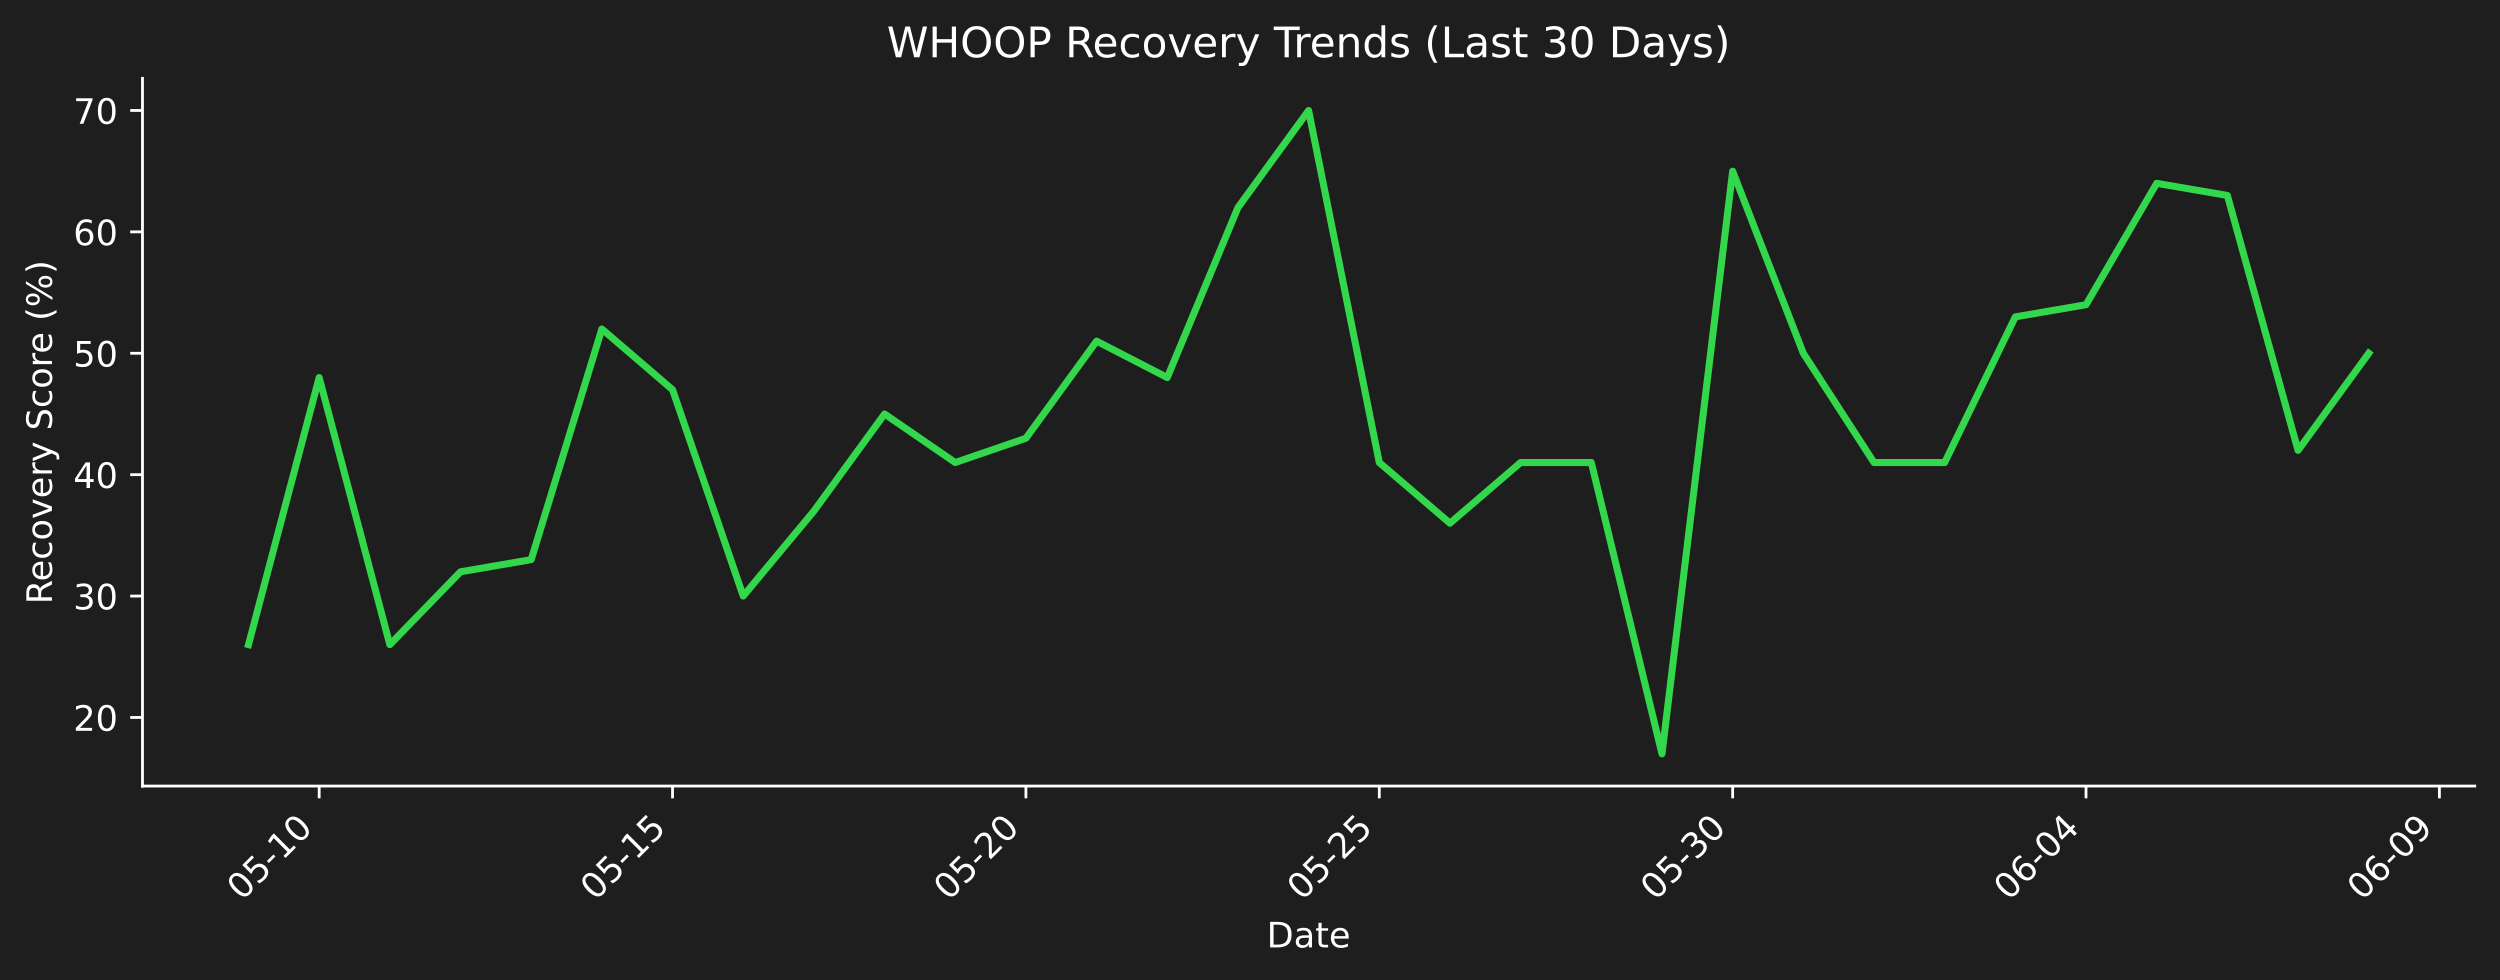
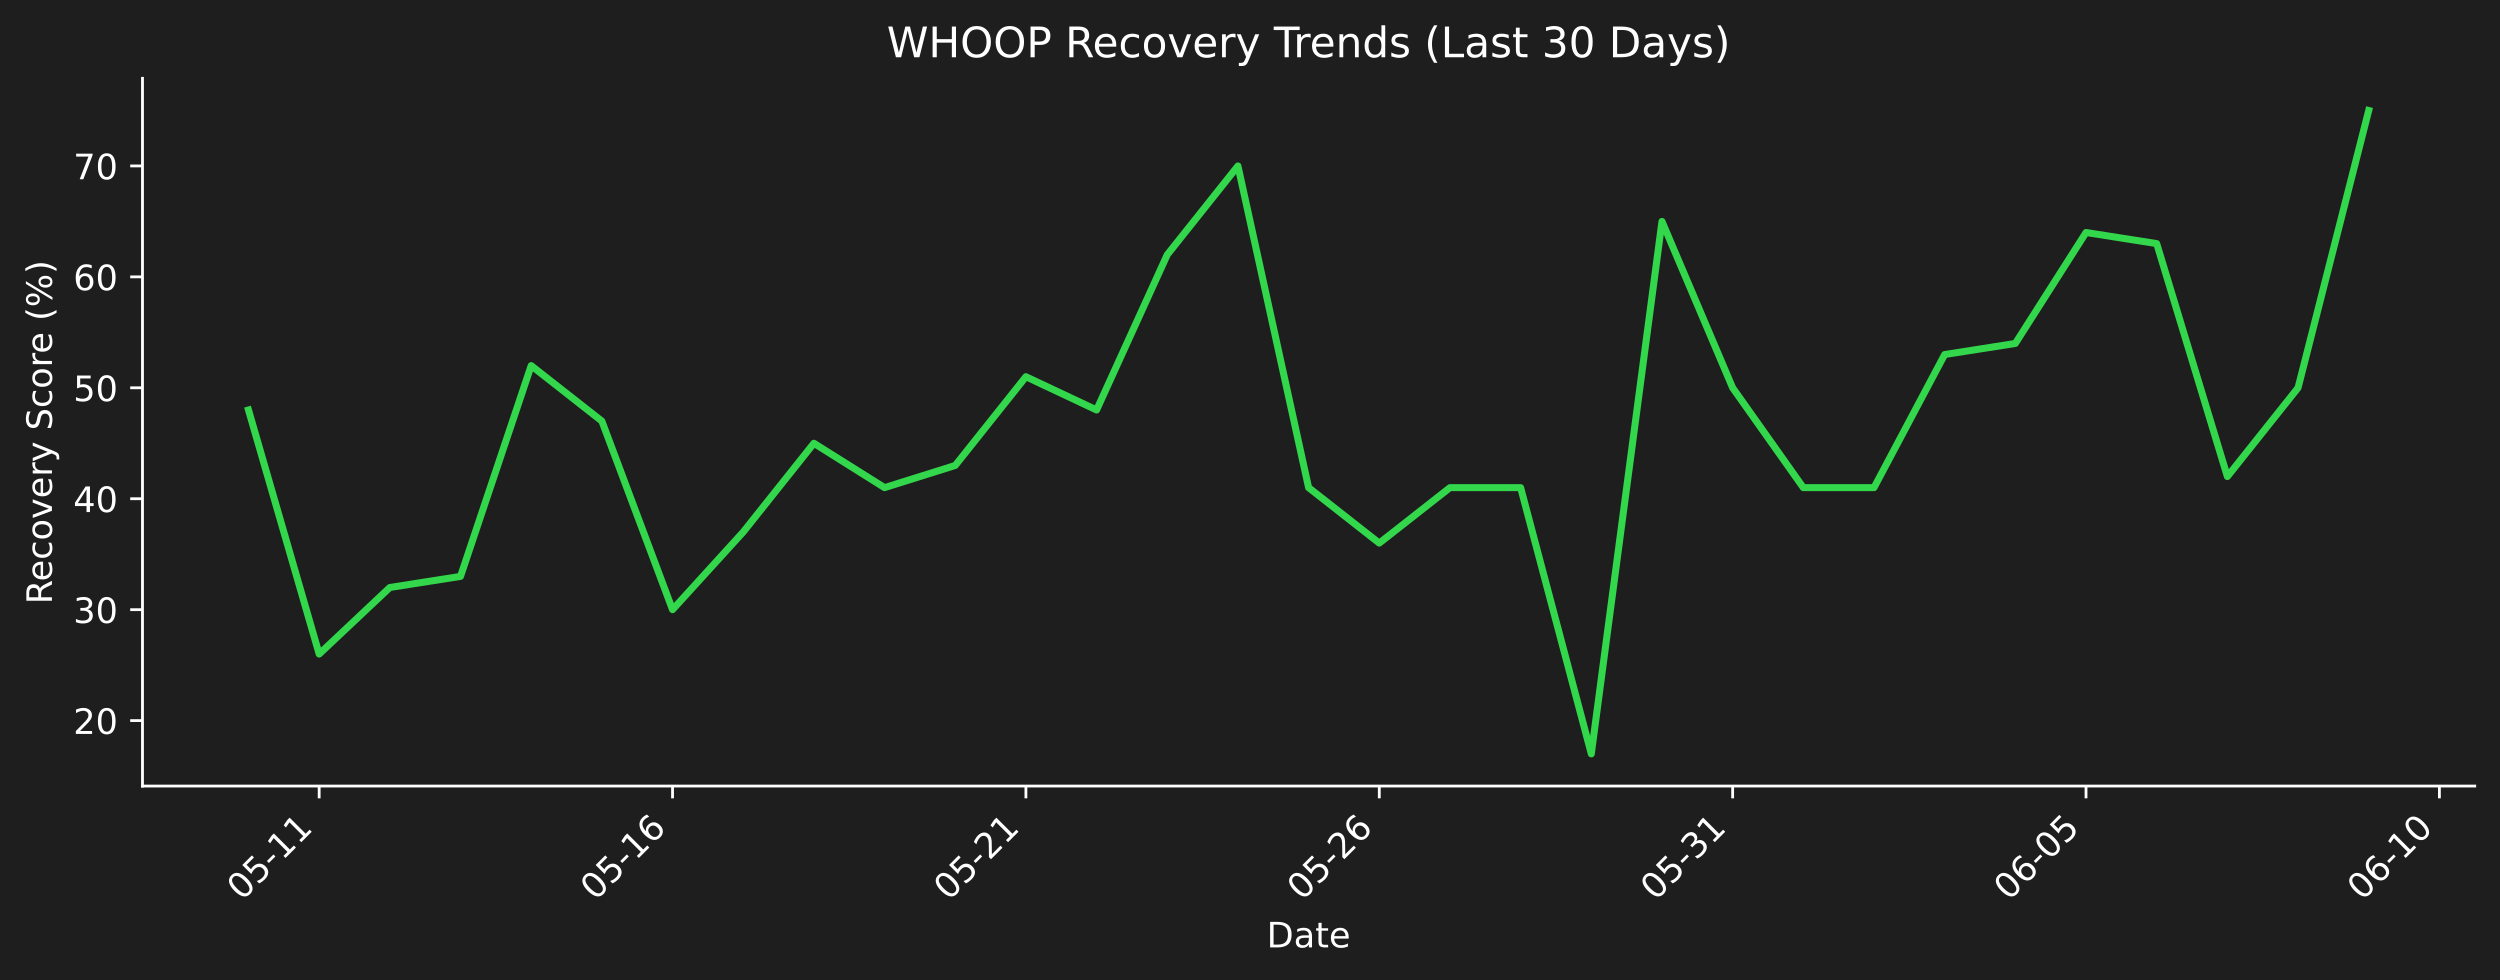
<svg xmlns="http://www.w3.org/2000/svg" xmlns:xlink="http://www.w3.org/1999/xlink" width="712.433pt" height="279.271pt" viewBox="0 0 712.433 279.271" version="1.1">
  <defs>
    <style type="text/css">*{stroke-linejoin: round; stroke-linecap: butt}</style>
  </defs>
  <g id="figure_1">
    <g id="patch_1">
      <path d="M 0 279.271  L 712.433 279.271  L 712.433 0  L 0 0  z " style="fill: #1e1e1e" />
    </g>
    <g id="axes_1">
      <g id="patch_2">
        <path d="M 40.603 224.002  L 705.233 224.002  L 705.233 22.318  L 40.603 22.318  L 40.603 224.002  z " style="fill: none" />
      </g>
      <g id="matplotlib.axis_1">
        <g id="xtick_1">
          <g id="line2d_1">
            <defs>
-               <path id="maf3c6e28db" d="M 0 0  L 0 3.5  " style="stroke: #ffffff; stroke-width: 0.8" />
+               <path id="m9a985e7b4c" d="M 0 0  L 0 3.5  " style="stroke: #ffffff; stroke-width: 0.8" />
            </defs>
            <g>
-               <use xlink:href="#maf3c6e28db" x="90.954" y="224.002" style="fill: #ffffff; stroke: #ffffff; stroke-width: 0.8" />
+               <use xlink:href="#m9a985e7b4c" x="90.954" y="224.002" style="fill: #ffffff; stroke: #ffffff; stroke-width: 0.8" />
            </g>
          </g>
          <g id="text_1">
            <g style="fill: #ffffff" transform="translate(68.93635 256.9221) rotate(-45) scale(0.1 -0.1)">
              <defs>
                <path id="DejaVuSans-30" d="M 2034 4250  Q 1547 4250 1301 3770  Q 1056 3291 1056 2328  Q 1056 1369 1301 889  Q 1547 409 2034 409  Q 2525 409 2770 889  Q 3016 1369 3016 2328  Q 3016 3291 2770 3770  Q 2525 4250 2034 4250  z M 2034 4750  Q 2819 4750 3233 4129  Q 3647 3509 3647 2328  Q 3647 1150 3233 529  Q 2819 -91 2034 -91  Q 1250 -91 836 529  Q 422 1150 422 2328  Q 422 3509 836 4129  Q 1250 4750 2034 4750  z " transform="scale(0.015625)" />
                <path id="DejaVuSans-35" d="M 691 4666  L 3169 4666  L 3169 4134  L 1269 4134  L 1269 2991  Q 1406 3038 1543 3061  Q 1681 3084 1819 3084  Q 2600 3084 3056 2656  Q 3513 2228 3513 1497  Q 3513 744 3044 326  Q 2575 -91 1722 -91  Q 1428 -91 1123 -41  Q 819 9 494 109  L 494 744  Q 775 591 1075 516  Q 1375 441 1709 441  Q 2250 441 2565 725  Q 2881 1009 2881 1497  Q 2881 1984 2565 2268  Q 2250 2553 1709 2553  Q 1456 2553 1204 2497  Q 953 2441 691 2322  L 691 4666  z " transform="scale(0.015625)" />
                <path id="DejaVuSans-2d" d="M 313 2009  L 1997 2009  L 1997 1497  L 313 1497  L 313 2009  z " transform="scale(0.015625)" />
                <path id="DejaVuSans-31" d="M 794 531  L 1825 531  L 1825 4091  L 703 3866  L 703 4441  L 1819 4666  L 2450 4666  L 2450 531  L 3481 531  L 3481 0  L 794 0  L 794 531  z " transform="scale(0.015625)" />
              </defs>
              <use xlink:href="#DejaVuSans-30" />
              <use xlink:href="#DejaVuSans-35" transform="translate(63.62305 0)" />
              <use xlink:href="#DejaVuSans-2d" transform="translate(127.2461 0)" />
              <use xlink:href="#DejaVuSans-31" transform="translate(163.3301 0)" />
-               <use xlink:href="#DejaVuSans-30" transform="translate(226.9531 0)" />
+               <use xlink:href="#DejaVuSans-31" transform="translate(226.9531 0)" />
            </g>
          </g>
        </g>
        <g id="xtick_2">
          <g id="line2d_2">
            <g>
-               <use xlink:href="#maf3c6e28db" x="191.655" y="224.002" style="fill: #ffffff; stroke: #ffffff; stroke-width: 0.8" />
+               <use xlink:href="#m9a985e7b4c" x="191.655" y="224.002" style="fill: #ffffff; stroke: #ffffff; stroke-width: 0.8" />
            </g>
          </g>
          <g id="text_2">
            <g style="fill: #ffffff" transform="translate(169.6379 256.9221) rotate(-45) scale(0.1 -0.1)">
+               <defs>
+                 <path id="DejaVuSans-36" d="M 2113 2584  Q 1688 2584 1439 2293  Q 1191 2003 1191 1497  Q 1191 994 1439 701  Q 1688 409 2113 409  Q 2538 409 2786 701  Q 3034 994 3034 1497  Q 3034 2003 2786 2293  Q 2538 2584 2113 2584  z M 3366 4563  L 3366 3988  Q 3128 4100 2886 4159  Q 2644 4219 2406 4219  Q 1781 4219 1451 3797  Q 1122 3375 1075 2522  Q 1259 2794 1537 2939  Q 1816 3084 2150 3084  Q 2853 3084 3261 2657  Q 3669 2231 3669 1497  Q 3669 778 3244 343  Q 2819 -91 2113 -91  Q 1303 -91 875 529  Q 447 1150 447 2328  Q 447 3434 972 4092  Q 1497 4750 2381 4750  Q 2619 4750 2861 4703  Q 3103 4656 3366 4563  z " transform="scale(0.015625)" />
+               </defs>
              <use xlink:href="#DejaVuSans-30" />
              <use xlink:href="#DejaVuSans-35" transform="translate(63.62305 0)" />
              <use xlink:href="#DejaVuSans-2d" transform="translate(127.2461 0)" />
              <use xlink:href="#DejaVuSans-31" transform="translate(163.3301 0)" />
-               <use xlink:href="#DejaVuSans-35" transform="translate(226.9531 0)" />
+               <use xlink:href="#DejaVuSans-36" transform="translate(226.9531 0)" />
            </g>
          </g>
        </g>
        <g id="xtick_3">
          <g id="line2d_3">
            <g>
-               <use xlink:href="#maf3c6e28db" x="292.357" y="224.002" style="fill: #ffffff; stroke: #ffffff; stroke-width: 0.8" />
+               <use xlink:href="#m9a985e7b4c" x="292.357" y="224.002" style="fill: #ffffff; stroke: #ffffff; stroke-width: 0.8" />
            </g>
          </g>
          <g id="text_3">
            <g style="fill: #ffffff" transform="translate(270.3394 256.9221) rotate(-45) scale(0.1 -0.1)">
              <defs>
                <path id="DejaVuSans-32" d="M 1228 531  L 3431 531  L 3431 0  L 469 0  L 469 531  Q 828 903 1448 1529  Q 2069 2156 2228 2338  Q 2531 2678 2651 2914  Q 2772 3150 2772 3378  Q 2772 3750 2511 3984  Q 2250 4219 1831 4219  Q 1534 4219 1204 4116  Q 875 4013 500 3803  L 500 4441  Q 881 4594 1212 4672  Q 1544 4750 1819 4750  Q 2544 4750 2975 4387  Q 3406 4025 3406 3419  Q 3406 3131 3298 2873  Q 3191 2616 2906 2266  Q 2828 2175 2409 1742  Q 1991 1309 1228 531  z " transform="scale(0.015625)" />
              </defs>
              <use xlink:href="#DejaVuSans-30" />
              <use xlink:href="#DejaVuSans-35" transform="translate(63.62305 0)" />
              <use xlink:href="#DejaVuSans-2d" transform="translate(127.2461 0)" />
              <use xlink:href="#DejaVuSans-32" transform="translate(163.3301 0)" />
-               <use xlink:href="#DejaVuSans-30" transform="translate(226.9531 0)" />
+               <use xlink:href="#DejaVuSans-31" transform="translate(226.9531 0)" />
            </g>
          </g>
        </g>
        <g id="xtick_4">
          <g id="line2d_4">
            <g>
-               <use xlink:href="#maf3c6e28db" x="393.058" y="224.002" style="fill: #ffffff; stroke: #ffffff; stroke-width: 0.8" />
+               <use xlink:href="#m9a985e7b4c" x="393.058" y="224.002" style="fill: #ffffff; stroke: #ffffff; stroke-width: 0.8" />
            </g>
          </g>
          <g id="text_4">
            <g style="fill: #ffffff" transform="translate(371.0409 256.9221) rotate(-45) scale(0.1 -0.1)">
              <use xlink:href="#DejaVuSans-30" />
              <use xlink:href="#DejaVuSans-35" transform="translate(63.62305 0)" />
              <use xlink:href="#DejaVuSans-2d" transform="translate(127.2461 0)" />
              <use xlink:href="#DejaVuSans-32" transform="translate(163.3301 0)" />
-               <use xlink:href="#DejaVuSans-35" transform="translate(226.9531 0)" />
+               <use xlink:href="#DejaVuSans-36" transform="translate(226.9531 0)" />
            </g>
          </g>
        </g>
        <g id="xtick_5">
          <g id="line2d_5">
            <g>
-               <use xlink:href="#maf3c6e28db" x="493.76" y="224.002" style="fill: #ffffff; stroke: #ffffff; stroke-width: 0.8" />
+               <use xlink:href="#m9a985e7b4c" x="493.76" y="224.002" style="fill: #ffffff; stroke: #ffffff; stroke-width: 0.8" />
            </g>
          </g>
          <g id="text_5">
            <g style="fill: #ffffff" transform="translate(471.7424 256.9221) rotate(-45) scale(0.1 -0.1)">
              <defs>
                <path id="DejaVuSans-33" d="M 2597 2516  Q 3050 2419 3304 2112  Q 3559 1806 3559 1356  Q 3559 666 3084 287  Q 2609 -91 1734 -91  Q 1441 -91 1130 -33  Q 819 25 488 141  L 488 750  Q 750 597 1062 519  Q 1375 441 1716 441  Q 2309 441 2620 675  Q 2931 909 2931 1356  Q 2931 1769 2642 2001  Q 2353 2234 1838 2234  L 1294 2234  L 1294 2753  L 1863 2753  Q 2328 2753 2575 2939  Q 2822 3125 2822 3475  Q 2822 3834 2567 4026  Q 2313 4219 1838 4219  Q 1578 4219 1281 4162  Q 984 4106 628 3988  L 628 4550  Q 988 4650 1302 4700  Q 1616 4750 1894 4750  Q 2613 4750 3031 4423  Q 3450 4097 3450 3541  Q 3450 3153 3228 2886  Q 3006 2619 2597 2516  z " transform="scale(0.015625)" />
              </defs>
              <use xlink:href="#DejaVuSans-30" />
              <use xlink:href="#DejaVuSans-35" transform="translate(63.62305 0)" />
              <use xlink:href="#DejaVuSans-2d" transform="translate(127.2461 0)" />
              <use xlink:href="#DejaVuSans-33" transform="translate(163.3301 0)" />
-               <use xlink:href="#DejaVuSans-30" transform="translate(226.9531 0)" />
+               <use xlink:href="#DejaVuSans-31" transform="translate(226.9531 0)" />
            </g>
          </g>
        </g>
        <g id="xtick_6">
          <g id="line2d_6">
            <g>
-               <use xlink:href="#maf3c6e28db" x="594.461" y="224.002" style="fill: #ffffff; stroke: #ffffff; stroke-width: 0.8" />
+               <use xlink:href="#m9a985e7b4c" x="594.461" y="224.002" style="fill: #ffffff; stroke: #ffffff; stroke-width: 0.8" />
            </g>
          </g>
          <g id="text_6">
            <g style="fill: #ffffff" transform="translate(572.4439 256.9221) rotate(-45) scale(0.1 -0.1)">
-               <defs>
-                 <path id="DejaVuSans-36" d="M 2113 2584  Q 1688 2584 1439 2293  Q 1191 2003 1191 1497  Q 1191 994 1439 701  Q 1688 409 2113 409  Q 2538 409 2786 701  Q 3034 994 3034 1497  Q 3034 2003 2786 2293  Q 2538 2584 2113 2584  z M 3366 4563  L 3366 3988  Q 3128 4100 2886 4159  Q 2644 4219 2406 4219  Q 1781 4219 1451 3797  Q 1122 3375 1075 2522  Q 1259 2794 1537 2939  Q 1816 3084 2150 3084  Q 2853 3084 3261 2657  Q 3669 2231 3669 1497  Q 3669 778 3244 343  Q 2819 -91 2113 -91  Q 1303 -91 875 529  Q 447 1150 447 2328  Q 447 3434 972 4092  Q 1497 4750 2381 4750  Q 2619 4750 2861 4703  Q 3103 4656 3366 4563  z " transform="scale(0.015625)" />
-                 <path id="DejaVuSans-34" d="M 2419 4116  L 825 1625  L 2419 1625  L 2419 4116  z M 2253 4666  L 3047 4666  L 3047 1625  L 3713 1625  L 3713 1100  L 3047 1100  L 3047 0  L 2419 0  L 2419 1100  L 313 1100  L 313 1709  L 2253 4666  z " transform="scale(0.015625)" />
-               </defs>
              <use xlink:href="#DejaVuSans-30" />
              <use xlink:href="#DejaVuSans-36" transform="translate(63.62305 0)" />
              <use xlink:href="#DejaVuSans-2d" transform="translate(127.2461 0)" />
              <use xlink:href="#DejaVuSans-30" transform="translate(163.3301 0)" />
-               <use xlink:href="#DejaVuSans-34" transform="translate(226.9531 0)" />
+               <use xlink:href="#DejaVuSans-35" transform="translate(226.9531 0)" />
            </g>
          </g>
        </g>
        <g id="xtick_7">
          <g id="line2d_7">
            <g>
-               <use xlink:href="#maf3c6e28db" x="695.163" y="224.002" style="fill: #ffffff; stroke: #ffffff; stroke-width: 0.8" />
+               <use xlink:href="#m9a985e7b4c" x="695.163" y="224.002" style="fill: #ffffff; stroke: #ffffff; stroke-width: 0.8" />
            </g>
          </g>
          <g id="text_7">
            <g style="fill: #ffffff" transform="translate(673.1454 256.9221) rotate(-45) scale(0.1 -0.1)">
-               <defs>
-                 <path id="DejaVuSans-39" d="M 703 97  L 703 672  Q 941 559 1184 500  Q 1428 441 1663 441  Q 2288 441 2617 861  Q 2947 1281 2994 2138  Q 2813 1869 2534 1725  Q 2256 1581 1919 1581  Q 1219 1581 811 2004  Q 403 2428 403 3163  Q 403 3881 828 4315  Q 1253 4750 1959 4750  Q 2769 4750 3195 4129  Q 3622 3509 3622 2328  Q 3622 1225 3098 567  Q 2575 -91 1691 -91  Q 1453 -91 1209 -44  Q 966 3 703 97  z M 1959 2075  Q 2384 2075 2632 2365  Q 2881 2656 2881 3163  Q 2881 3666 2632 3958  Q 2384 4250 1959 4250  Q 1534 4250 1286 3958  Q 1038 3666 1038 3163  Q 1038 2656 1286 2365  Q 1534 2075 1959 2075  z " transform="scale(0.015625)" />
-               </defs>
              <use xlink:href="#DejaVuSans-30" />
              <use xlink:href="#DejaVuSans-36" transform="translate(63.62305 0)" />
              <use xlink:href="#DejaVuSans-2d" transform="translate(127.2461 0)" />
-               <use xlink:href="#DejaVuSans-30" transform="translate(163.3301 0)" />
-               <use xlink:href="#DejaVuSans-39" transform="translate(226.9531 0)" />
+               <use xlink:href="#DejaVuSans-31" transform="translate(163.3301 0)" />
+               <use xlink:href="#DejaVuSans-30" transform="translate(226.9531 0)" />
            </g>
          </g>
        </g>
        <g id="text_8">
          <g style="fill: #ffffff" transform="translate(360.9673 269.9911) scale(0.1 -0.1)">
            <defs>
              <path id="DejaVuSans-44" d="M 1259 4147  L 1259 519  L 2022 519  Q 2988 519 3436 956  Q 3884 1394 3884 2338  Q 3884 3275 3436 3711  Q 2988 4147 2022 4147  L 1259 4147  z M 628 4666  L 1925 4666  Q 3281 4666 3915 4102  Q 4550 3538 4550 2338  Q 4550 1131 3912 565  Q 3275 0 1925 0  L 628 0  L 628 4666  z " transform="scale(0.015625)" />
              <path id="DejaVuSans-61" d="M 2194 1759  Q 1497 1759 1228 1600  Q 959 1441 959 1056  Q 959 750 1161 570  Q 1363 391 1709 391  Q 2188 391 2477 730  Q 2766 1069 2766 1631  L 2766 1759  L 2194 1759  z M 3341 1997  L 3341 0  L 2766 0  L 2766 531  Q 2569 213 2275 61  Q 1981 -91 1556 -91  Q 1019 -91 701 211  Q 384 513 384 1019  Q 384 1609 779 1909  Q 1175 2209 1959 2209  L 2766 2209  L 2766 2266  Q 2766 2663 2505 2880  Q 2244 3097 1772 3097  Q 1472 3097 1187 3025  Q 903 2953 641 2809  L 641 3341  Q 956 3463 1253 3523  Q 1550 3584 1831 3584  Q 2591 3584 2966 3190  Q 3341 2797 3341 1997  z " transform="scale(0.015625)" />
              <path id="DejaVuSans-74" d="M 1172 4494  L 1172 3500  L 2356 3500  L 2356 3053  L 1172 3053  L 1172 1153  Q 1172 725 1289 603  Q 1406 481 1766 481  L 2356 481  L 2356 0  L 1766 0  Q 1100 0 847 248  Q 594 497 594 1153  L 594 3053  L 172 3053  L 172 3500  L 594 3500  L 594 4494  L 1172 4494  z " transform="scale(0.015625)" />
              <path id="DejaVuSans-65" d="M 3597 1894  L 3597 1613  L 953 1613  Q 991 1019 1311 708  Q 1631 397 2203 397  Q 2534 397 2845 478  Q 3156 559 3463 722  L 3463 178  Q 3153 47 2828 -22  Q 2503 -91 2169 -91  Q 1331 -91 842 396  Q 353 884 353 1716  Q 353 2575 817 3079  Q 1281 3584 2069 3584  Q 2775 3584 3186 3129  Q 3597 2675 3597 1894  z M 3022 2063  Q 3016 2534 2758 2815  Q 2500 3097 2075 3097  Q 1594 3097 1305 2825  Q 1016 2553 972 2059  L 3022 2063  z " transform="scale(0.015625)" />
            </defs>
            <use xlink:href="#DejaVuSans-44" />
            <use xlink:href="#DejaVuSans-61" transform="translate(77.00195 0)" />
            <use xlink:href="#DejaVuSans-74" transform="translate(138.2812 0)" />
            <use xlink:href="#DejaVuSans-65" transform="translate(177.4902 0)" />
          </g>
        </g>
      </g>
      <g id="matplotlib.axis_2">
        <g id="ytick_1">
          <g id="line2d_8">
            <defs>
-               <path id="m03cf60e350" d="M 0 0  L -3.5 0  " style="stroke: #ffffff; stroke-width: 0.8" />
+               <path id="me543183896" d="M 0 0  L -3.5 0  " style="stroke: #ffffff; stroke-width: 0.8" />
            </defs>
            <g>
-               <use xlink:href="#m03cf60e350" x="40.603" y="204.456" style="fill: #ffffff; stroke: #ffffff; stroke-width: 0.8" />
+               <use xlink:href="#me543183896" x="40.603" y="205.351" style="fill: #ffffff; stroke: #ffffff; stroke-width: 0.8" />
            </g>
          </g>
          <g id="text_9">
-             <g style="fill: #ffffff" transform="translate(20.87813 208.2557) scale(0.1 -0.1)">
+             <g style="fill: #ffffff" transform="translate(20.87813 209.1504) scale(0.1 -0.1)">
              <use xlink:href="#DejaVuSans-32" />
              <use xlink:href="#DejaVuSans-30" transform="translate(63.62305 0)" />
            </g>
          </g>
        </g>
        <g id="ytick_2">
          <g id="line2d_9">
            <g>
-               <use xlink:href="#m03cf60e350" x="40.603" y="169.862" style="fill: #ffffff; stroke: #ffffff; stroke-width: 0.8" />
+               <use xlink:href="#me543183896" x="40.603" y="173.739" style="fill: #ffffff; stroke: #ffffff; stroke-width: 0.8" />
            </g>
          </g>
          <g id="text_10">
-             <g style="fill: #ffffff" transform="translate(20.87813 173.6615) scale(0.1 -0.1)">
+             <g style="fill: #ffffff" transform="translate(20.87813 177.5384) scale(0.1 -0.1)">
              <use xlink:href="#DejaVuSans-33" />
              <use xlink:href="#DejaVuSans-30" transform="translate(63.62305 0)" />
            </g>
          </g>
        </g>
        <g id="ytick_3">
          <g id="line2d_10">
            <g>
-               <use xlink:href="#m03cf60e350" x="40.603" y="135.268" style="fill: #ffffff; stroke: #ffffff; stroke-width: 0.8" />
+               <use xlink:href="#me543183896" x="40.603" y="142.127" style="fill: #ffffff; stroke: #ffffff; stroke-width: 0.8" />
            </g>
          </g>
          <g id="text_11">
-             <g style="fill: #ffffff" transform="translate(20.87813 139.0673) scale(0.1 -0.1)">
+             <g style="fill: #ffffff" transform="translate(20.87813 145.9265) scale(0.1 -0.1)">
+               <defs>
+                 <path id="DejaVuSans-34" d="M 2419 4116  L 825 1625  L 2419 1625  L 2419 4116  z M 2253 4666  L 3047 4666  L 3047 1625  L 3713 1625  L 3713 1100  L 3047 1100  L 3047 0  L 2419 0  L 2419 1100  L 313 1100  L 313 1709  L 2253 4666  z " transform="scale(0.015625)" />
+               </defs>
              <use xlink:href="#DejaVuSans-34" />
              <use xlink:href="#DejaVuSans-30" transform="translate(63.62305 0)" />
            </g>
          </g>
        </g>
        <g id="ytick_4">
          <g id="line2d_11">
            <g>
-               <use xlink:href="#m03cf60e350" x="40.603" y="100.674" style="fill: #ffffff; stroke: #ffffff; stroke-width: 0.8" />
+               <use xlink:href="#me543183896" x="40.603" y="110.515" style="fill: #ffffff; stroke: #ffffff; stroke-width: 0.8" />
            </g>
          </g>
          <g id="text_12">
-             <g style="fill: #ffffff" transform="translate(20.87813 104.4732) scale(0.1 -0.1)">
+             <g style="fill: #ffffff" transform="translate(20.87813 114.3146) scale(0.1 -0.1)">
              <use xlink:href="#DejaVuSans-35" />
              <use xlink:href="#DejaVuSans-30" transform="translate(63.62305 0)" />
            </g>
          </g>
        </g>
        <g id="ytick_5">
          <g id="line2d_12">
            <g>
-               <use xlink:href="#m03cf60e350" x="40.603" y="66.08" style="fill: #ffffff; stroke: #ffffff; stroke-width: 0.8" />
+               <use xlink:href="#me543183896" x="40.603" y="78.903" style="fill: #ffffff; stroke: #ffffff; stroke-width: 0.8" />
            </g>
          </g>
          <g id="text_13">
-             <g style="fill: #ffffff" transform="translate(20.87813 69.87898) scale(0.1 -0.1)">
+             <g style="fill: #ffffff" transform="translate(20.87813 82.70268) scale(0.1 -0.1)">
              <use xlink:href="#DejaVuSans-36" />
              <use xlink:href="#DejaVuSans-30" transform="translate(63.62305 0)" />
            </g>
          </g>
        </g>
        <g id="ytick_6">
          <g id="line2d_13">
            <g>
-               <use xlink:href="#m03cf60e350" x="40.603" y="31.486" style="fill: #ffffff; stroke: #ffffff; stroke-width: 0.8" />
+               <use xlink:href="#me543183896" x="40.603" y="47.292" style="fill: #ffffff; stroke: #ffffff; stroke-width: 0.8" />
            </g>
          </g>
          <g id="text_14">
-             <g style="fill: #ffffff" transform="translate(20.87813 35.2848) scale(0.1 -0.1)">
+             <g style="fill: #ffffff" transform="translate(20.87813 51.09076) scale(0.1 -0.1)">
              <defs>
                <path id="DejaVuSans-37" d="M 525 4666  L 3525 4666  L 3525 4397  L 1831 0  L 1172 0  L 2766 4134  L 525 4134  L 525 4666  z " transform="scale(0.015625)" />
              </defs>
              <use xlink:href="#DejaVuSans-37" />
              <use xlink:href="#DejaVuSans-30" transform="translate(63.62305 0)" />
            </g>
          </g>
        </g>
        <g id="text_15">
          <g style="fill: #ffffff" transform="translate(14.79844 172.1781) rotate(-90) scale(0.1 -0.1)">
            <defs>
              <path id="DejaVuSans-52" d="M 2841 2188  Q 3044 2119 3236 1894  Q 3428 1669 3622 1275  L 4263 0  L 3584 0  L 2988 1197  Q 2756 1666 2539 1819  Q 2322 1972 1947 1972  L 1259 1972  L 1259 0  L 628 0  L 628 4666  L 2053 4666  Q 2853 4666 3247 4331  Q 3641 3997 3641 3322  Q 3641 2881 3436 2590  Q 3231 2300 2841 2188  z M 1259 4147  L 1259 2491  L 2053 2491  Q 2509 2491 2742 2702  Q 2975 2913 2975 3322  Q 2975 3731 2742 3939  Q 2509 4147 2053 4147  L 1259 4147  z " transform="scale(0.015625)" />
              <path id="DejaVuSans-63" d="M 3122 3366  L 3122 2828  Q 2878 2963 2633 3030  Q 2388 3097 2138 3097  Q 1578 3097 1268 2742  Q 959 2388 959 1747  Q 959 1106 1268 751  Q 1578 397 2138 397  Q 2388 397 2633 464  Q 2878 531 3122 666  L 3122 134  Q 2881 22 2623 -34  Q 2366 -91 2075 -91  Q 1284 -91 818 406  Q 353 903 353 1747  Q 353 2603 823 3093  Q 1294 3584 2113 3584  Q 2378 3584 2631 3529  Q 2884 3475 3122 3366  z " transform="scale(0.015625)" />
              <path id="DejaVuSans-6f" d="M 1959 3097  Q 1497 3097 1228 2736  Q 959 2375 959 1747  Q 959 1119 1226 758  Q 1494 397 1959 397  Q 2419 397 2687 759  Q 2956 1122 2956 1747  Q 2956 2369 2687 2733  Q 2419 3097 1959 3097  z M 1959 3584  Q 2709 3584 3137 3096  Q 3566 2609 3566 1747  Q 3566 888 3137 398  Q 2709 -91 1959 -91  Q 1206 -91 779 398  Q 353 888 353 1747  Q 353 2609 779 3096  Q 1206 3584 1959 3584  z " transform="scale(0.015625)" />
              <path id="DejaVuSans-76" d="M 191 3500  L 800 3500  L 1894 563  L 2988 3500  L 3597 3500  L 2284 0  L 1503 0  L 191 3500  z " transform="scale(0.015625)" />
              <path id="DejaVuSans-72" d="M 2631 2963  Q 2534 3019 2420 3045  Q 2306 3072 2169 3072  Q 1681 3072 1420 2755  Q 1159 2438 1159 1844  L 1159 0  L 581 0  L 581 3500  L 1159 3500  L 1159 2956  Q 1341 3275 1631 3429  Q 1922 3584 2338 3584  Q 2397 3584 2469 3576  Q 2541 3569 2628 3553  L 2631 2963  z " transform="scale(0.015625)" />
              <path id="DejaVuSans-79" d="M 2059 -325  Q 1816 -950 1584 -1140  Q 1353 -1331 966 -1331  L 506 -1331  L 506 -850  L 844 -850  Q 1081 -850 1212 -737  Q 1344 -625 1503 -206  L 1606 56  L 191 3500  L 800 3500  L 1894 763  L 2988 3500  L 3597 3500  L 2059 -325  z " transform="scale(0.015625)" />
              <path id="DejaVuSans-20" transform="scale(0.015625)" />
              <path id="DejaVuSans-53" d="M 3425 4513  L 3425 3897  Q 3066 4069 2747 4153  Q 2428 4238 2131 4238  Q 1616 4238 1336 4038  Q 1056 3838 1056 3469  Q 1056 3159 1242 3001  Q 1428 2844 1947 2747  L 2328 2669  Q 3034 2534 3370 2195  Q 3706 1856 3706 1288  Q 3706 609 3251 259  Q 2797 -91 1919 -91  Q 1588 -91 1214 -16  Q 841 59 441 206  L 441 856  Q 825 641 1194 531  Q 1563 422 1919 422  Q 2459 422 2753 634  Q 3047 847 3047 1241  Q 3047 1584 2836 1778  Q 2625 1972 2144 2069  L 1759 2144  Q 1053 2284 737 2584  Q 422 2884 422 3419  Q 422 4038 858 4394  Q 1294 4750 2059 4750  Q 2388 4750 2728 4690  Q 3069 4631 3425 4513  z " transform="scale(0.015625)" />
              <path id="DejaVuSans-28" d="M 1984 4856  Q 1566 4138 1362 3434  Q 1159 2731 1159 2009  Q 1159 1288 1364 580  Q 1569 -128 1984 -844  L 1484 -844  Q 1016 -109 783 600  Q 550 1309 550 2009  Q 550 2706 781 3412  Q 1013 4119 1484 4856  L 1984 4856  z " transform="scale(0.015625)" />
              <path id="DejaVuSans-25" d="M 4653 2053  Q 4381 2053 4226 1822  Q 4072 1591 4072 1178  Q 4072 772 4226 539  Q 4381 306 4653 306  Q 4919 306 5073 539  Q 5228 772 5228 1178  Q 5228 1588 5073 1820  Q 4919 2053 4653 2053  z M 4653 2450  Q 5147 2450 5437 2106  Q 5728 1763 5728 1178  Q 5728 594 5436 251  Q 5144 -91 4653 -91  Q 4153 -91 3862 251  Q 3572 594 3572 1178  Q 3572 1766 3864 2108  Q 4156 2450 4653 2450  z M 1428 4353  Q 1159 4353 1004 4120  Q 850 3888 850 3481  Q 850 3069 1003 2837  Q 1156 2606 1428 2606  Q 1700 2606 1854 2837  Q 2009 3069 2009 3481  Q 2009 3884 1853 4118  Q 1697 4353 1428 4353  z M 4250 4750  L 4750 4750  L 1831 -91  L 1331 -91  L 4250 4750  z M 1428 4750  Q 1922 4750 2215 4408  Q 2509 4066 2509 3481  Q 2509 2891 2217 2550  Q 1925 2209 1428 2209  Q 931 2209 642 2551  Q 353 2894 353 3481  Q 353 4063 643 4406  Q 934 4750 1428 4750  z " transform="scale(0.015625)" />
              <path id="DejaVuSans-29" d="M 513 4856  L 1013 4856  Q 1481 4119 1714 3412  Q 1947 2706 1947 2009  Q 1947 1309 1714 600  Q 1481 -109 1013 -844  L 513 -844  Q 928 -128 1133 580  Q 1338 1288 1338 2009  Q 1338 2731 1133 3434  Q 928 4138 513 4856  z " transform="scale(0.015625)" />
            </defs>
            <use xlink:href="#DejaVuSans-52" />
            <use xlink:href="#DejaVuSans-65" transform="translate(64.98242 0)" />
            <use xlink:href="#DejaVuSans-63" transform="translate(126.5059 0)" />
            <use xlink:href="#DejaVuSans-6f" transform="translate(181.4863 0)" />
            <use xlink:href="#DejaVuSans-76" transform="translate(242.668 0)" />
            <use xlink:href="#DejaVuSans-65" transform="translate(301.8477 0)" />
            <use xlink:href="#DejaVuSans-72" transform="translate(363.3711 0)" />
            <use xlink:href="#DejaVuSans-79" transform="translate(404.4844 0)" />
            <use xlink:href="#DejaVuSans-20" transform="translate(463.6641 0)" />
            <use xlink:href="#DejaVuSans-53" transform="translate(495.4512 0)" />
            <use xlink:href="#DejaVuSans-63" transform="translate(558.9277 0)" />
            <use xlink:href="#DejaVuSans-6f" transform="translate(613.9082 0)" />
            <use xlink:href="#DejaVuSans-72" transform="translate(675.0898 0)" />
            <use xlink:href="#DejaVuSans-65" transform="translate(713.9531 0)" />
            <use xlink:href="#DejaVuSans-20" transform="translate(775.4766 0)" />
            <use xlink:href="#DejaVuSans-28" transform="translate(807.2637 0)" />
            <use xlink:href="#DejaVuSans-25" transform="translate(846.2773 0)" />
            <use xlink:href="#DejaVuSans-29" transform="translate(941.2969 0)" />
          </g>
        </g>
      </g>
      <g id="line2d_14">
-         <path d="M 70.814 183.7  L 90.954 107.593  L 111.094 183.7  L 131.234 162.943  L 151.375 159.484  L 171.515 93.755  L 191.655 111.052  L 211.796 169.862  L 231.936 145.646  L 252.076 117.971  L 272.217 131.809  L 292.357 124.89  L 312.497 97.215  L 332.638 107.593  L 352.778 59.161  L 372.918 31.486  L 393.058 131.809  L 413.199 149.106  L 433.339 131.809  L 453.479 131.809  L 473.62 214.835  L 493.76 48.783  L 513.9 100.674  L 534.041 131.809  L 554.181 131.809  L 574.321 90.296  L 594.461 86.836  L 614.602 52.242  L 634.742 55.702  L 654.882 128.349  L 675.023 100.674  " clip-path="url(#pdb9b33fc13)" style="fill: none; stroke: #32d74b; stroke-width: 2; stroke-linecap: square" />
+         <path d="M 70.814 116.838  L 90.954 186.384  L 111.094 167.417  L 131.234 164.256  L 151.375 104.193  L 171.515 119.999  L 191.655 173.739  L 211.796 151.611  L 231.936 126.321  L 252.076 138.966  L 272.217 132.644  L 292.357 107.354  L 312.497 116.838  L 332.638 72.581  L 352.778 47.292  L 372.918 138.966  L 393.058 154.772  L 413.199 138.966  L 433.339 138.966  L 453.479 214.835  L 473.62 63.098  L 493.76 110.515  L 513.9 138.966  L 534.041 138.966  L 554.181 101.032  L 574.321 97.871  L 594.461 66.259  L 614.602 69.42  L 634.742 135.805  L 654.882 110.515  L 675.023 31.486  " clip-path="url(#p9b1c8ac067)" style="fill: none; stroke: #32d74b; stroke-width: 2; stroke-linecap: square" />
      </g>
      <g id="patch_3">
        <path d="M 40.603 224.002  L 40.603 22.318  " style="fill: none; stroke: #ffffff; stroke-width: 0.8; stroke-linejoin: miter; stroke-linecap: square" />
      </g>
      <g id="patch_4">
        <path d="M 40.603 224.002  L 705.233 224.002  " style="fill: none; stroke: #ffffff; stroke-width: 0.8; stroke-linejoin: miter; stroke-linecap: square" />
      </g>
      <g id="text_16">
        <g style="fill: #ffffff" transform="translate(252.7241 16.31812) scale(0.12 -0.12)">
          <defs>
            <path id="DejaVuSans-57" d="M 213 4666  L 850 4666  L 1831 722  L 2809 4666  L 3519 4666  L 4500 722  L 5478 4666  L 6119 4666  L 4947 0  L 4153 0  L 3169 4050  L 2175 0  L 1381 0  L 213 4666  z " transform="scale(0.015625)" />
            <path id="DejaVuSans-48" d="M 628 4666  L 1259 4666  L 1259 2753  L 3553 2753  L 3553 4666  L 4184 4666  L 4184 0  L 3553 0  L 3553 2222  L 1259 2222  L 1259 0  L 628 0  L 628 4666  z " transform="scale(0.015625)" />
            <path id="DejaVuSans-4f" d="M 2522 4238  Q 1834 4238 1429 3725  Q 1025 3213 1025 2328  Q 1025 1447 1429 934  Q 1834 422 2522 422  Q 3209 422 3611 934  Q 4013 1447 4013 2328  Q 4013 3213 3611 3725  Q 3209 4238 2522 4238  z M 2522 4750  Q 3503 4750 4090 4092  Q 4678 3434 4678 2328  Q 4678 1225 4090 567  Q 3503 -91 2522 -91  Q 1538 -91 948 565  Q 359 1222 359 2328  Q 359 3434 948 4092  Q 1538 4750 2522 4750  z " transform="scale(0.015625)" />
            <path id="DejaVuSans-50" d="M 1259 4147  L 1259 2394  L 2053 2394  Q 2494 2394 2734 2622  Q 2975 2850 2975 3272  Q 2975 3691 2734 3919  Q 2494 4147 2053 4147  L 1259 4147  z M 628 4666  L 2053 4666  Q 2838 4666 3239 4311  Q 3641 3956 3641 3272  Q 3641 2581 3239 2228  Q 2838 1875 2053 1875  L 1259 1875  L 1259 0  L 628 0  L 628 4666  z " transform="scale(0.015625)" />
            <path id="DejaVuSans-54" d="M -19 4666  L 3928 4666  L 3928 4134  L 2272 4134  L 2272 0  L 1638 0  L 1638 4134  L -19 4134  L -19 4666  z " transform="scale(0.015625)" />
            <path id="DejaVuSans-6e" d="M 3513 2113  L 3513 0  L 2938 0  L 2938 2094  Q 2938 2591 2744 2837  Q 2550 3084 2163 3084  Q 1697 3084 1428 2787  Q 1159 2491 1159 1978  L 1159 0  L 581 0  L 581 3500  L 1159 3500  L 1159 2956  Q 1366 3272 1645 3428  Q 1925 3584 2291 3584  Q 2894 3584 3203 3211  Q 3513 2838 3513 2113  z " transform="scale(0.015625)" />
            <path id="DejaVuSans-64" d="M 2906 2969  L 2906 4863  L 3481 4863  L 3481 0  L 2906 0  L 2906 525  Q 2725 213 2448 61  Q 2172 -91 1784 -91  Q 1150 -91 751 415  Q 353 922 353 1747  Q 353 2572 751 3078  Q 1150 3584 1784 3584  Q 2172 3584 2448 3432  Q 2725 3281 2906 2969  z M 947 1747  Q 947 1113 1208 752  Q 1469 391 1925 391  Q 2381 391 2643 752  Q 2906 1113 2906 1747  Q 2906 2381 2643 2742  Q 2381 3103 1925 3103  Q 1469 3103 1208 2742  Q 947 2381 947 1747  z " transform="scale(0.015625)" />
            <path id="DejaVuSans-73" d="M 2834 3397  L 2834 2853  Q 2591 2978 2328 3040  Q 2066 3103 1784 3103  Q 1356 3103 1142 2972  Q 928 2841 928 2578  Q 928 2378 1081 2264  Q 1234 2150 1697 2047  L 1894 2003  Q 2506 1872 2764 1633  Q 3022 1394 3022 966  Q 3022 478 2636 193  Q 2250 -91 1575 -91  Q 1294 -91 989 -36  Q 684 19 347 128  L 347 722  Q 666 556 975 473  Q 1284 391 1588 391  Q 1994 391 2212 530  Q 2431 669 2431 922  Q 2431 1156 2273 1281  Q 2116 1406 1581 1522  L 1381 1569  Q 847 1681 609 1914  Q 372 2147 372 2553  Q 372 3047 722 3315  Q 1072 3584 1716 3584  Q 2034 3584 2315 3537  Q 2597 3491 2834 3397  z " transform="scale(0.015625)" />
            <path id="DejaVuSans-4c" d="M 628 4666  L 1259 4666  L 1259 531  L 3531 531  L 3531 0  L 628 0  L 628 4666  z " transform="scale(0.015625)" />
          </defs>
          <use xlink:href="#DejaVuSans-57" />
          <use xlink:href="#DejaVuSans-48" transform="translate(98.87695 0)" />
          <use xlink:href="#DejaVuSans-4f" transform="translate(174.0723 0)" />
          <use xlink:href="#DejaVuSans-4f" transform="translate(252.7832 0)" />
          <use xlink:href="#DejaVuSans-50" transform="translate(331.4941 0)" />
          <use xlink:href="#DejaVuSans-20" transform="translate(391.7969 0)" />
          <use xlink:href="#DejaVuSans-52" transform="translate(423.584 0)" />
          <use xlink:href="#DejaVuSans-65" transform="translate(488.5664 0)" />
          <use xlink:href="#DejaVuSans-63" transform="translate(550.0898 0)" />
          <use xlink:href="#DejaVuSans-6f" transform="translate(605.0703 0)" />
          <use xlink:href="#DejaVuSans-76" transform="translate(666.252 0)" />
          <use xlink:href="#DejaVuSans-65" transform="translate(725.4316 0)" />
          <use xlink:href="#DejaVuSans-72" transform="translate(786.9551 0)" />
          <use xlink:href="#DejaVuSans-79" transform="translate(828.0684 0)" />
          <use xlink:href="#DejaVuSans-20" transform="translate(887.248 0)" />
          <use xlink:href="#DejaVuSans-54" transform="translate(919.0352 0)" />
          <use xlink:href="#DejaVuSans-72" transform="translate(965.3691 0)" />
          <use xlink:href="#DejaVuSans-65" transform="translate(1004.232 0)" />
          <use xlink:href="#DejaVuSans-6e" transform="translate(1065.756 0)" />
          <use xlink:href="#DejaVuSans-64" transform="translate(1129.135 0)" />
          <use xlink:href="#DejaVuSans-73" transform="translate(1192.611 0)" />
          <use xlink:href="#DejaVuSans-20" transform="translate(1244.711 0)" />
          <use xlink:href="#DejaVuSans-28" transform="translate(1276.498 0)" />
          <use xlink:href="#DejaVuSans-4c" transform="translate(1315.512 0)" />
          <use xlink:href="#DejaVuSans-61" transform="translate(1371.225 0)" />
          <use xlink:href="#DejaVuSans-73" transform="translate(1432.504 0)" />
          <use xlink:href="#DejaVuSans-74" transform="translate(1484.604 0)" />
          <use xlink:href="#DejaVuSans-20" transform="translate(1523.812 0)" />
          <use xlink:href="#DejaVuSans-33" transform="translate(1555.6 0)" />
          <use xlink:href="#DejaVuSans-30" transform="translate(1619.223 0)" />
          <use xlink:href="#DejaVuSans-20" transform="translate(1682.846 0)" />
          <use xlink:href="#DejaVuSans-44" transform="translate(1714.633 0)" />
          <use xlink:href="#DejaVuSans-61" transform="translate(1791.635 0)" />
          <use xlink:href="#DejaVuSans-79" transform="translate(1852.914 0)" />
          <use xlink:href="#DejaVuSans-73" transform="translate(1912.094 0)" />
          <use xlink:href="#DejaVuSans-29" transform="translate(1964.193 0)" />
        </g>
      </g>
    </g>
  </g>
  <defs>
-     <clipPath id="pdb9b33fc13">
+     <clipPath id="p9b1c8ac067">
      <rect x="40.603" y="22.318" width="664.63" height="201.684" />
    </clipPath>
  </defs>
</svg>
